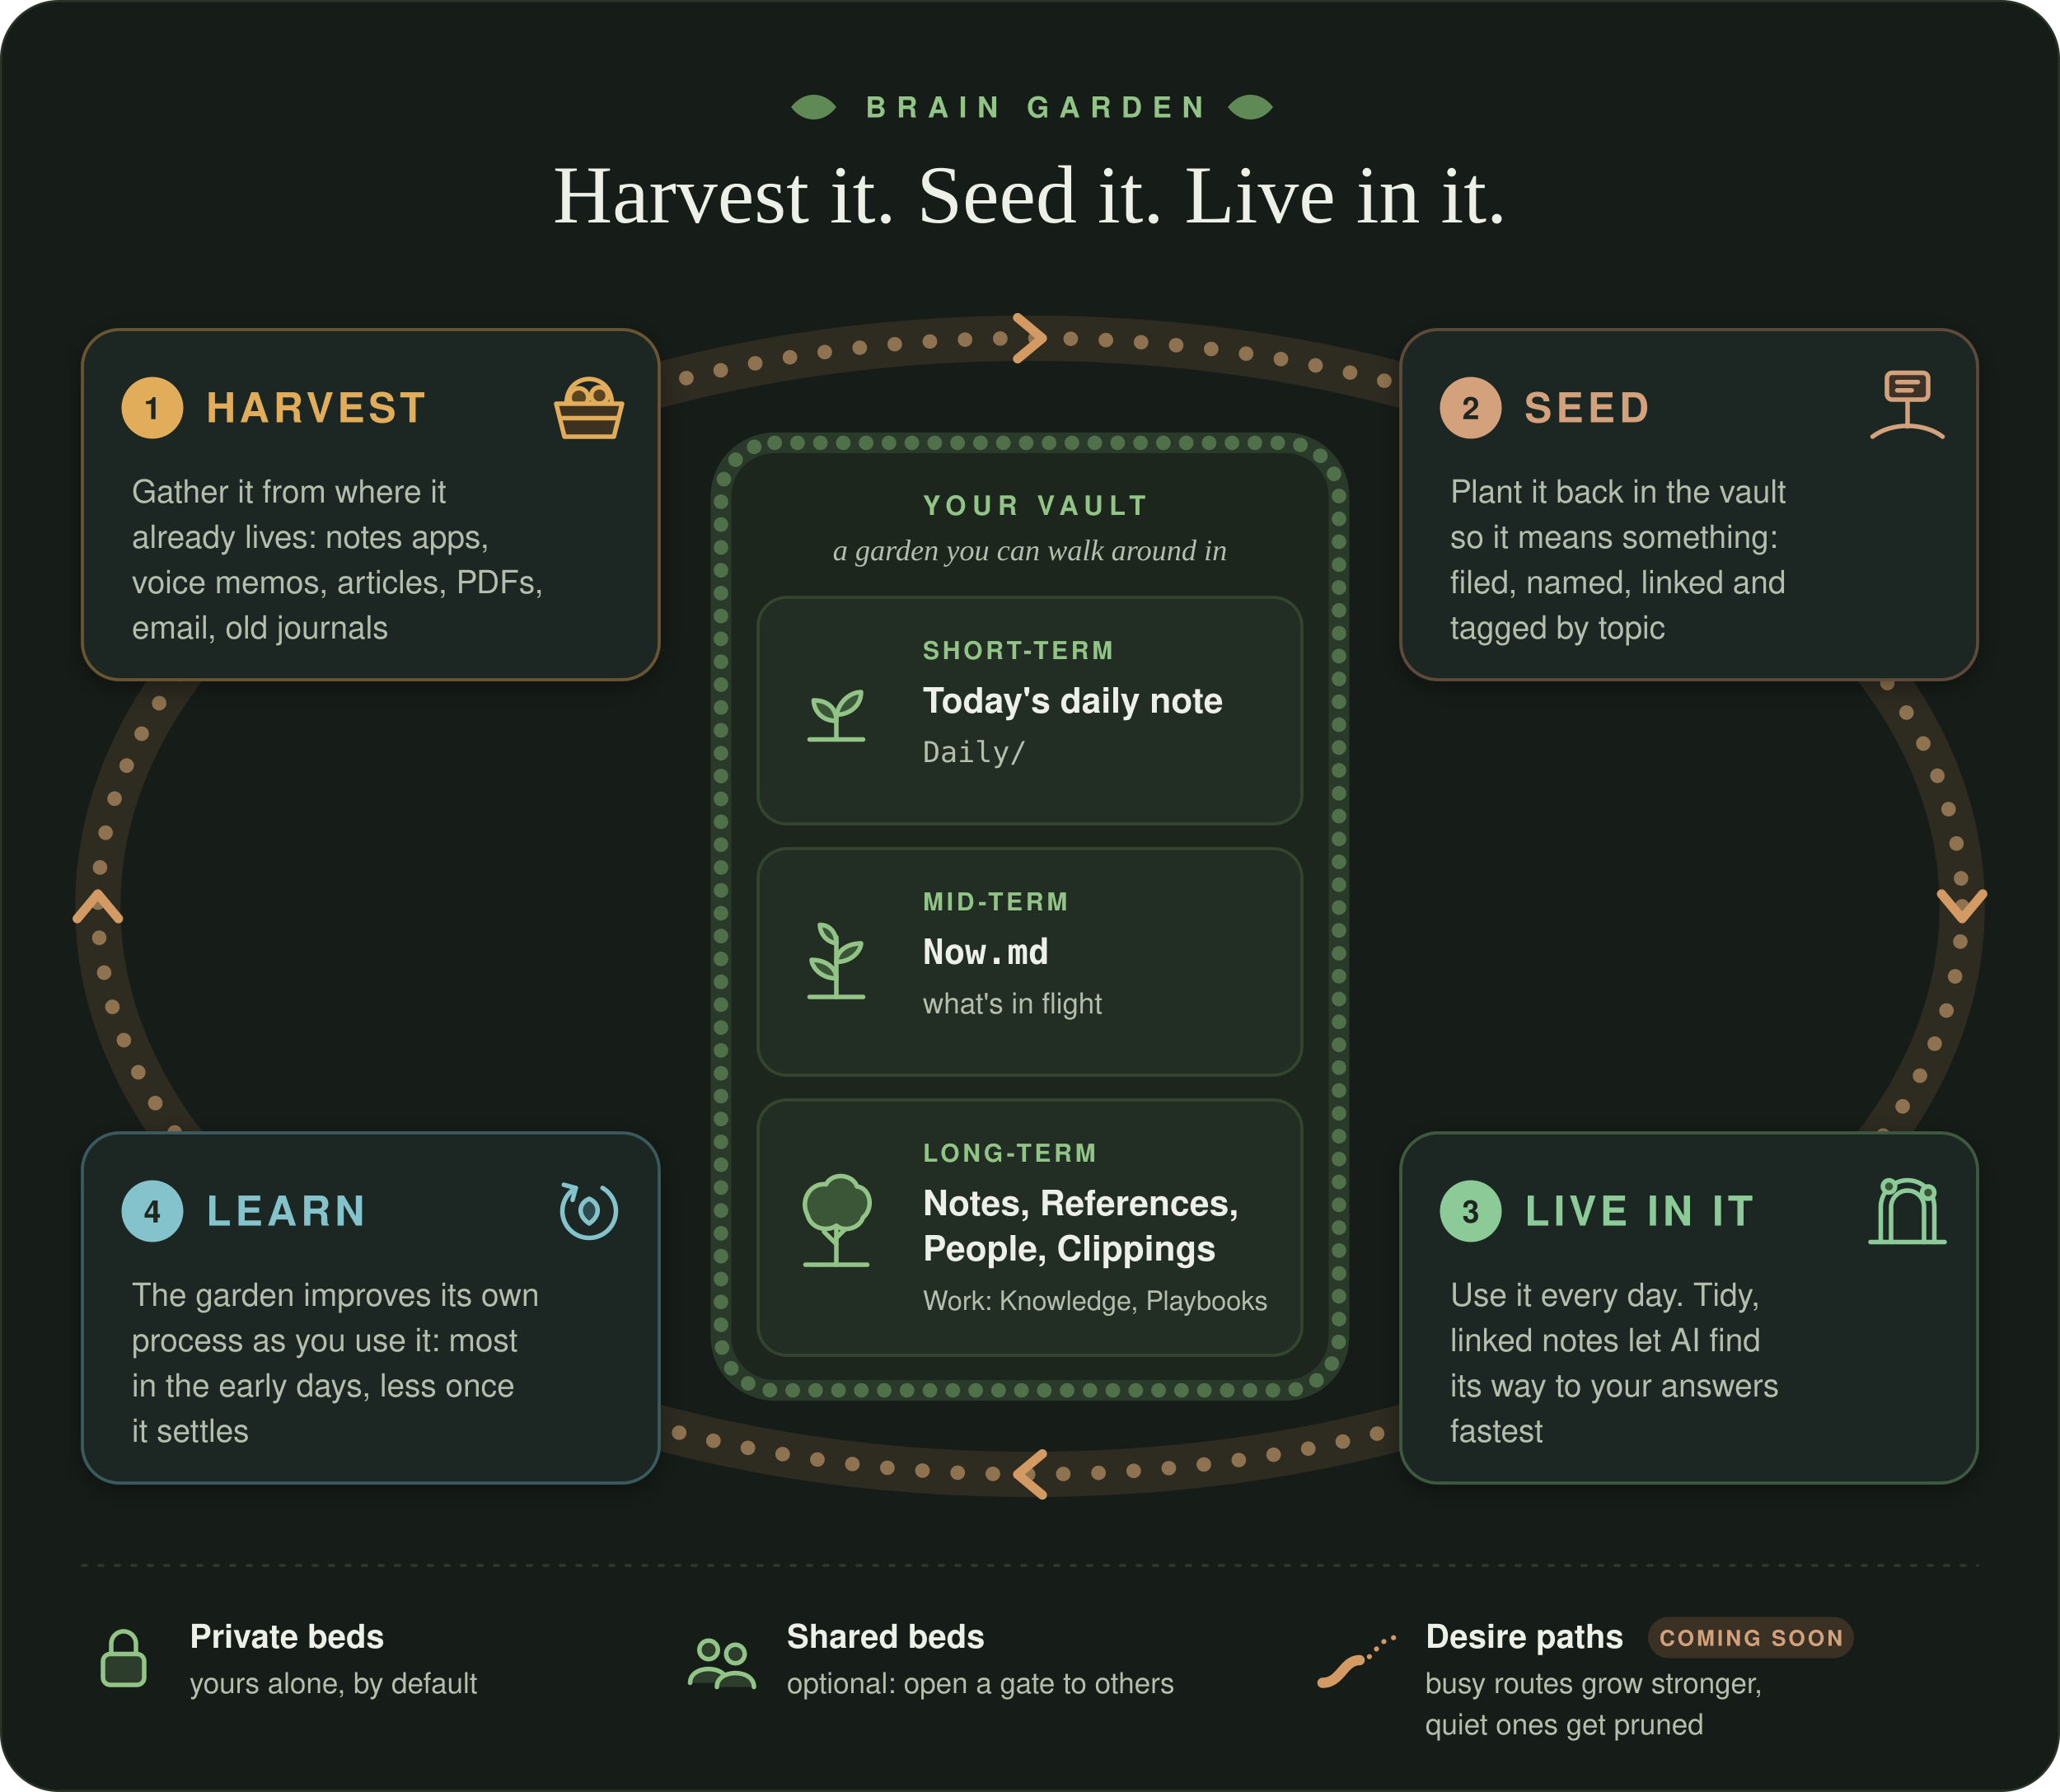
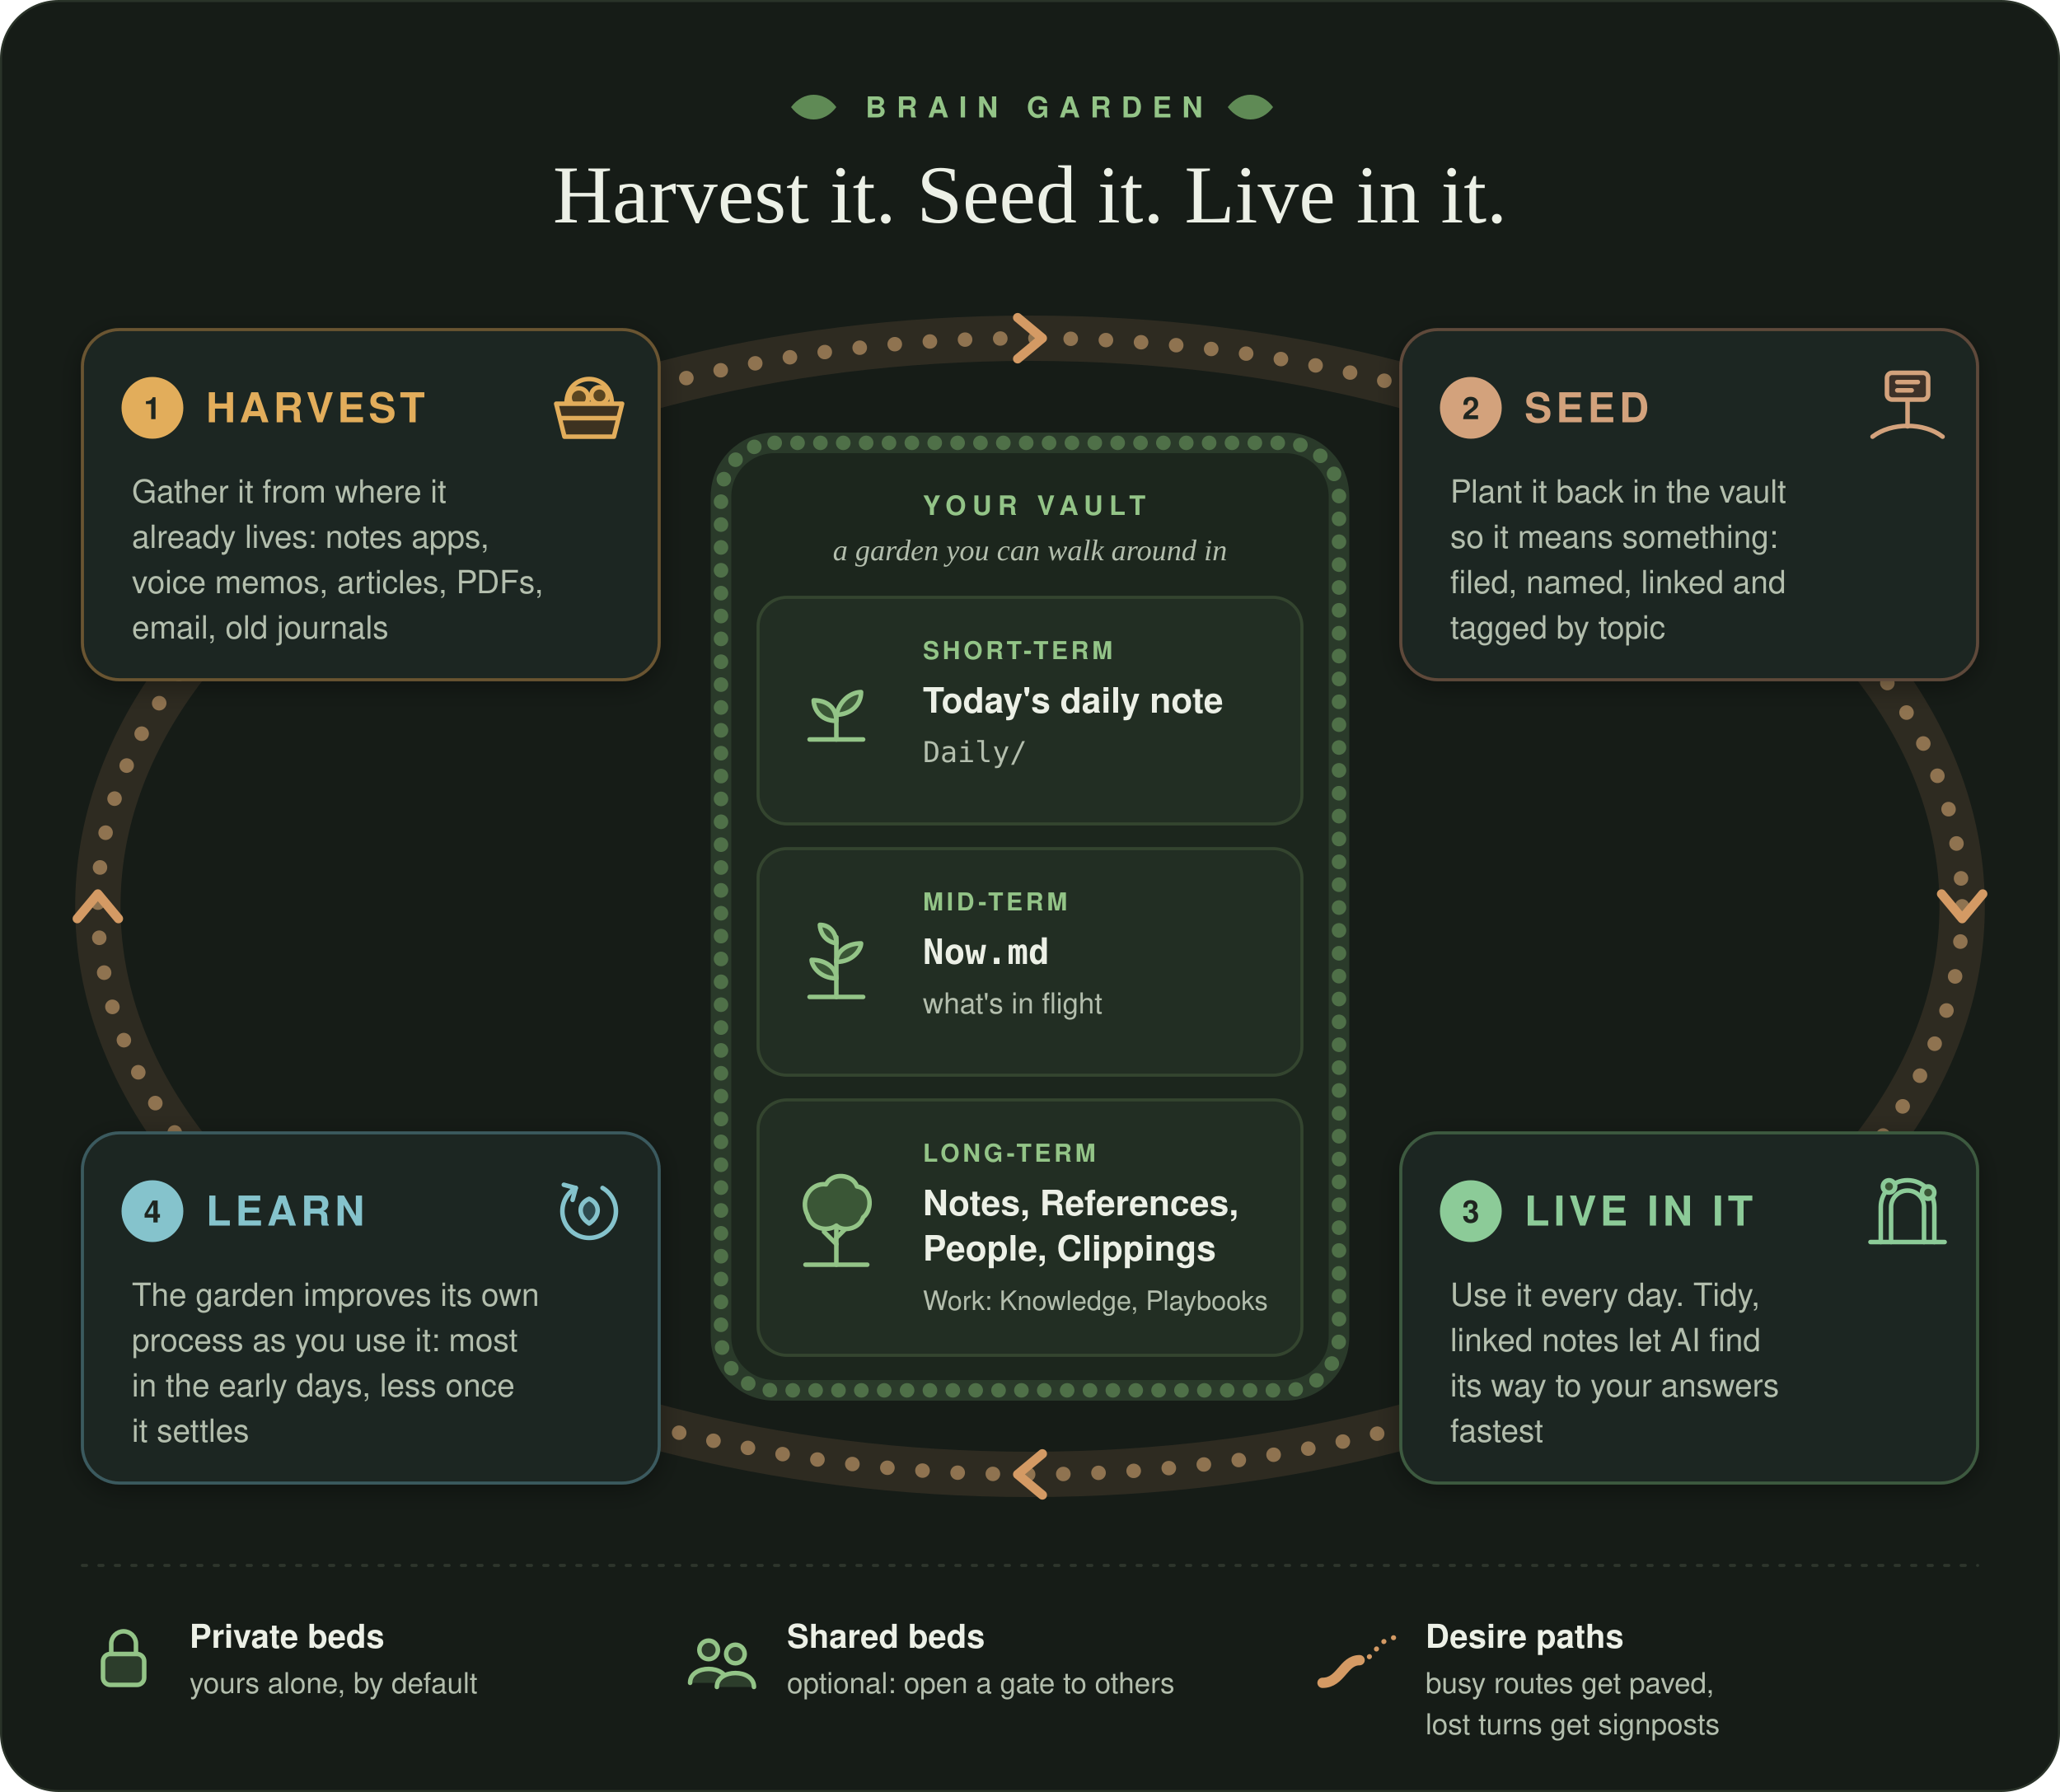
<svg xmlns="http://www.w3.org/2000/svg" width="1000" height="870" viewBox="0 0 1000 870" role="img" aria-label="Brain Garden: harvest it, seed it, live in it, learn. A loop around your vault, where today's note, Now.md and long-term notes grow like a garden.">
  <defs>
    <filter id="bg-soft-d" x="-10%" y="-10%" width="120%" height="130%">
      <feDropShadow dx="0" dy="3" stdDeviation="6" flood-color="#000000" flood-opacity="0.35" />
    </filter>
  </defs>
  <style>
@keyframes bg-flow{to{stroke-dashoffset:-34.2}}
@keyframes bg-rise{from{opacity:0;transform:translateY(10px)}to{opacity:1;transform:translateY(0)}}
.bg-stones{animation:bg-flow 3.2s linear infinite}
.bg-step{animation:bg-rise .8s cubic-bezier(.2,.7,.3,1) both}
.bg-s1{animation-delay:.1s}.bg-s2{animation-delay:.35s}.bg-s3{animation-delay:.6s}.bg-s4{animation-delay:.85s}
@media (prefers-reduced-motion:reduce){.bg-stones,.bg-step{animation:none}}
</style>
  <g font-family="-apple-system, BlinkMacSystemFont, 'Segoe UI', Helvetica, Arial, sans-serif">
    <rect x="0.5" y="0.5" width="999" height="869" rx="28" fill="#161C17" stroke="#2A3329" />
    <path d="M 384 52 C 390 44 400 44 406 52 C 400 60 390 60 384 52 Z" fill="#5F8A55" />
    <path d="M 618 52 C 612 44 602 44 596 52 C 602 60 612 60 618 52 Z" fill="#5F8A55" />
    <text x="502" y="57" text-anchor="middle" font-size="14" font-weight="700" letter-spacing="5" fill="#93C487">BRAIN GARDEN</text>
    <text x="500" y="108" text-anchor="middle" font-family="Georgia, 'Times New Roman', serif" font-size="40" fill="#ECF0E6">Harvest it. Seed it. Live in it.</text>
    <path class="bg-band" d="M 952.5 440 A 452.5 275.8 0 1 1 47.5 440 A 452.5 275.8 0 1 1 952.5 440" fill="none" stroke="#2E2B21" stroke-width="22" />
    <path class="bg-stones" d="M 952.5 440 A 452.5 275.8 0 1 1 47.5 440 A 452.5 275.8 0 1 1 952.5 440" fill="none" stroke="#8F7350" stroke-width="7" stroke-linecap="round" stroke-dasharray="0.1 17" />
    <g fill="none" stroke="#D49A64" stroke-width="4.5" stroke-linecap="round" stroke-linejoin="round">
      <path d="M -6 -10 L 6 0 L -6 10" transform="translate(500 164.2)" />
      <path d="M -6 -10 L 6 0 L -6 10" transform="translate(952.5 440) rotate(90)" />
      <path d="M -6 -10 L 6 0 L -6 10" transform="translate(500 715.8) rotate(180)" />
      <path d="M -6 -10 L 6 0 L -6 10" transform="translate(47.5 440) rotate(-90)" />
    </g>
    <rect x="350" y="215" width="300" height="460" rx="26" fill="#1C261D" stroke="#2A3A2A" stroke-width="10" />
    <rect x="350" y="215" width="300" height="460" rx="26" fill="none" stroke="#4F7048" stroke-width="7" stroke-linecap="round" stroke-dasharray="0.1 11" />
    <text x="502" y="250" text-anchor="middle" font-size="13" font-weight="700" letter-spacing="3" fill="#93C487">YOUR VAULT</text>
    <text x="500" y="272" text-anchor="middle" font-family="Georgia, 'Times New Roman', serif" font-style="italic" font-size="14.5" fill="#B3BEAD">a garden you can walk around in</text>
    <rect x="368" y="290" width="264" height="110" rx="14" fill="#222E23" stroke="#34452F" stroke-width="1.5" />
    <g transform="translate(406 345)" fill="none" stroke="#93C487" stroke-width="2.2" stroke-linecap="round" stroke-linejoin="round">
      <path d="M -13 14 L 13 14" />
      <path d="M 0 14 L 0 2" />
      <path d="M 0 5 C -8 5 -11 -1 -11 -5 C -4 -5 0 -1 0 5 Z" fill="#3A5636" />
      <path d="M 0 2 C 2 -6 8 -9 12 -9 C 12 -2 6 2 0 2 Z" fill="#3A5636" />
    </g>
    <text x="448" y="320" font-size="12" font-weight="700" letter-spacing="1.5" fill="#93C487">SHORT-TERM</text>
    <text x="448" y="346" font-size="17" font-weight="700" fill="#ECF0E6">Today's daily note</text>
    <text x="448" y="370" font-family="ui-monospace, SFMono-Regular, Menlo, Consolas, monospace" font-size="14" fill="#B3BEAD">Daily/</text>
    <rect x="368" y="412" width="264" height="110" rx="14" fill="#222E23" stroke="#34452F" stroke-width="1.5" />
    <g transform="translate(406 467)" fill="none" stroke="#93C487" stroke-width="2.2" stroke-linecap="round" stroke-linejoin="round">
      <path d="M -13 17 L 13 17" />
      <path d="M 0 17 L 0 -12" />
      <path d="M 0 8 C -8 8 -12 2 -12 -1 C -5 -1 0 3 0 8 Z" fill="#3A5636" />
      <path d="M 0 0 C 8 0 12 -6 12 -9 C 5 -9 0 -5 0 0 Z" fill="#3A5636" />
      <path d="M 0 -9 C -6 -10 -8 -15 -8 -18 C -3 -18 0 -14 0 -9 Z" fill="#3A5636" />
    </g>
    <text x="448" y="442" font-size="12" font-weight="700" letter-spacing="1.5" fill="#93C487">MID-TERM</text>
    <text x="448" y="468" font-family="ui-monospace, SFMono-Regular, Menlo, Consolas, monospace" font-size="17" font-weight="700" fill="#ECF0E6">Now.md</text>
    <text x="448" y="492" font-size="14" fill="#B3BEAD">what's in flight</text>
    <rect x="368" y="534" width="264" height="124" rx="14" fill="#222E23" stroke="#34452F" stroke-width="1.5" />
    <g transform="translate(406 594)" fill="none" stroke="#93C487" stroke-width="2.2" stroke-linecap="round" stroke-linejoin="round">
      <path d="M -15 20 L 15 20" />
      <path d="M 0 20 L 0 2" />
      <path d="M 0 10 L -6 4 M 0 7 L 6 1" />
      <path d="M -14 -4 C -18 -12 -12 -20 -5 -19 C -2 -25 8 -24 10 -18 C 17 -17 18 -7 13 -3 C 11 3 3 4 0 1 C -4 4 -12 3 -14 -4 Z" fill="#3A5636" />
    </g>
    <text x="448" y="564" font-size="12" font-weight="700" letter-spacing="1.5" fill="#93C487">LONG-TERM</text>
    <text x="448" y="590" font-size="17" font-weight="700" fill="#ECF0E6">Notes, References,</text>
    <text x="448" y="612" font-size="17" font-weight="700" fill="#ECF0E6">People, Clippings</text>
    <text x="448" y="636" font-size="13" fill="#B3BEAD">Work: Knowledge, Playbooks</text>
    <g class="bg-step bg-s1">
      <g transform="translate(40 160)">
        <rect width="280" height="170" rx="18" fill="#1F2620" stroke="#6B5530" stroke-width="1.5" filter="url(#bg-soft-d)" />
        <circle cx="34" cy="38" r="15" fill="#E2AD5B" />
        <text x="34" y="43.5" text-anchor="middle" font-size="15" font-weight="700" fill="#1F2620">1</text>
        <text x="60" y="45" font-size="20" font-weight="800" letter-spacing="2" fill="#E2AD5B">HARVEST</text>
        <g transform="translate(246 38)" fill="none" stroke="#E2AD5B" stroke-width="2.2" stroke-linecap="round" stroke-linejoin="round">
          <circle cx="-5" cy="-5" r="4.5" fill="#5A4520" />
          <circle cx="5" cy="-6" r="4" fill="#5A4520" />
          <path d="M -11 -2 C -11 -18 11 -18 11 -2" />
          <path d="M -16 -2 L 16 -2 L 12 14 L -12 14 Z" fill="#3D3220" />
          <path d="M -14 5 L 14 5" />
        </g>
        <text font-size="15.5" fill="#B3BEAD">
          <tspan x="24" y="84">Gather it from where it</tspan>
          <tspan x="24" y="106">already lives: notes apps,</tspan>
          <tspan x="24" y="128">voice memos, articles, PDFs,</tspan>
          <tspan x="24" y="150">email, old journals</tspan>
        </text>
      </g>
    </g>
    <g class="bg-step bg-s2">
      <g transform="translate(680 160)">
        <rect width="280" height="170" rx="18" fill="#1F2620" stroke="#5E4A3A" stroke-width="1.5" filter="url(#bg-soft-d)" />
        <circle cx="34" cy="38" r="15" fill="#D3A27C" />
        <text x="34" y="43.5" text-anchor="middle" font-size="15" font-weight="700" fill="#1F2620">2</text>
        <text x="60" y="45" font-size="20" font-weight="800" letter-spacing="2" fill="#D3A27C">SEED</text>
        <g transform="translate(246 38)" fill="none" stroke="#D3A27C" stroke-width="2.2" stroke-linecap="round" stroke-linejoin="round">
          <path d="M -17 14 C -8 7 8 7 17 14" />
          <path d="M 0 9 L 0 -4" />
          <rect x="-10" y="-17" width="20" height="13" rx="2.5" fill="#3D3128" />
          <path d="M -5 -12.5 L 5 -12.5 M -5 -8.5 L 2 -8.5" />
        </g>
        <text font-size="15.5" fill="#B3BEAD">
          <tspan x="24" y="84">Plant it back in the vault</tspan>
          <tspan x="24" y="106">so it means something:</tspan>
          <tspan x="24" y="128">filed, named, linked and</tspan>
          <tspan x="24" y="150">tagged by topic</tspan>
        </text>
      </g>
    </g>
    <g class="bg-step bg-s3">
      <g transform="translate(680 550)">
        <rect width="280" height="170" rx="18" fill="#1F2620" stroke="#3D5A40" stroke-width="1.5" filter="url(#bg-soft-d)" />
        <circle cx="34" cy="38" r="15" fill="#8CCB98" />
        <text x="34" y="43.5" text-anchor="middle" font-size="15" font-weight="700" fill="#1F2620">3</text>
        <text x="60" y="45" font-size="20" font-weight="800" letter-spacing="2" fill="#8CCB98">LIVE IN IT</text>
        <g transform="translate(246 38)" fill="none" stroke="#8CCB98" stroke-width="2.2" stroke-linecap="round" stroke-linejoin="round">
          <path d="M -18 15 L 18 15" />
          <path d="M -13 15 L -13 -2 A 13 13 0 0 1 13 -2 L 13 15" />
          <path d="M -8 15 L -8 -2 A 8 8 0 0 1 8 -2 L 8 15" />
          <circle cx="-9" cy="-12" r="3" fill="#3A5636" />
          <circle cx="10" cy="-9" r="3" fill="#3A5636" />
        </g>
        <text font-size="15.5" fill="#B3BEAD">
          <tspan x="24" y="84">Use it every day. Tidy,</tspan>
          <tspan x="24" y="106">linked notes let AI find</tspan>
          <tspan x="24" y="128">its way to your answers</tspan>
          <tspan x="24" y="150">fastest</tspan>
        </text>
      </g>
    </g>
    <g class="bg-step bg-s4">
      <g transform="translate(40 550)">
        <rect width="280" height="170" rx="18" fill="#1F2620" stroke="#3A5A5E" stroke-width="1.5" filter="url(#bg-soft-d)" />
        <circle cx="34" cy="38" r="15" fill="#85C3CC" />
        <text x="34" y="43.5" text-anchor="middle" font-size="15" font-weight="700" fill="#1F2620">4</text>
        <text x="60" y="45" font-size="20" font-weight="800" letter-spacing="2" fill="#85C3CC">LEARN</text>
        <g transform="translate(246 38)" fill="none" stroke="#85C3CC" stroke-width="2.2" stroke-linecap="round" stroke-linejoin="round">
          <path d="M 6.5 -11.26 A 13 13 0 1 1 -6.5 -11.26" />
          <path d="M -12.3 -12.8 L -6.5 -11.26 L -8.05 -5.46" />
          <path d="M 0 6 C -6 2 -5 -4 0 -6 C 5 -4 6 2 0 6 Z" fill="#2D4A4E" />
        </g>
        <text font-size="15.5" fill="#B3BEAD">
          <tspan x="24" y="84">The garden improves its own</tspan>
          <tspan x="24" y="106">process as you use it: most</tspan>
          <tspan x="24" y="128">in the early days, less once</tspan>
          <tspan x="24" y="150">it settles</tspan>
        </text>
      </g>
    </g>
    <path d="M 40 760 L 960 760" stroke="#2E352C" stroke-width="1.5" stroke-linecap="round" stroke-dasharray="2 6" />
    <g transform="translate(60 806)" fill="none" stroke="#93C487" stroke-width="2.2" stroke-linecap="round" stroke-linejoin="round">
      <path d="M -6 -3 L -6 -8 A 6 6 0 0 1 6 -8 L 6 -3" />
      <rect x="-10" y="-3" width="20" height="15" rx="3.5" fill="#2C3D2B" />
    </g>
    <text x="92" y="800" font-size="16" font-weight="700" fill="#ECF0E6">Private beds</text>
    <text x="92" y="822" font-size="14" fill="#B3BEAD">yours alone, by default</text>
    <g transform="translate(350 806)" fill="none" stroke="#93C487" stroke-width="2.2" stroke-linecap="round" stroke-linejoin="round">
      <circle cx="-6" cy="-5" r="4.5" fill="#2C3D2B" />
      <path d="M -15 11 C -15 2 3 2 3 11" fill="#2C3D2B" />
      <circle cx="7" cy="-3" r="4.5" fill="#2C3D2B" />
      <path d="M -2 13 C -2 4 16 4 16 13" fill="#2C3D2B" />
    </g>
    <text x="382" y="800" font-size="16" font-weight="700" fill="#ECF0E6">Shared beds</text>
    <text x="382" y="822" font-size="14" fill="#B3BEAD">optional: open a gate to others</text>
    <g transform="translate(660 806)" fill="none" stroke="#D49A64" stroke-linecap="round">
      <path d="M -18 11 C -9 11 -8 0 0 0" stroke-width="5" />
      <path d="M 0 0 C 8 0 8 -11 18 -11" stroke-width="2.4" stroke-dasharray="0.1 5" />
    </g>
    <text x="692" y="800" font-size="16" font-weight="700" fill="#ECF0E6">Desire paths</text>
-     <rect x="800" y="785" width="100" height="20" rx="10" fill="#3A3023" />
-     <text x="850" y="799" text-anchor="middle" font-size="10.5" font-weight="700" letter-spacing="1.2" fill="#D3A27C">COMING SOON</text>
    <text font-size="14" fill="#B3BEAD">
-       <tspan x="692" y="822">busy routes grow stronger,</tspan>
-       <tspan x="692" y="842">quiet ones get pruned</tspan>
+       <tspan x="692" y="822">busy routes get paved,</tspan>
+       <tspan x="692" y="842">lost turns get signposts</tspan>
    </text>
  </g>
</svg>
